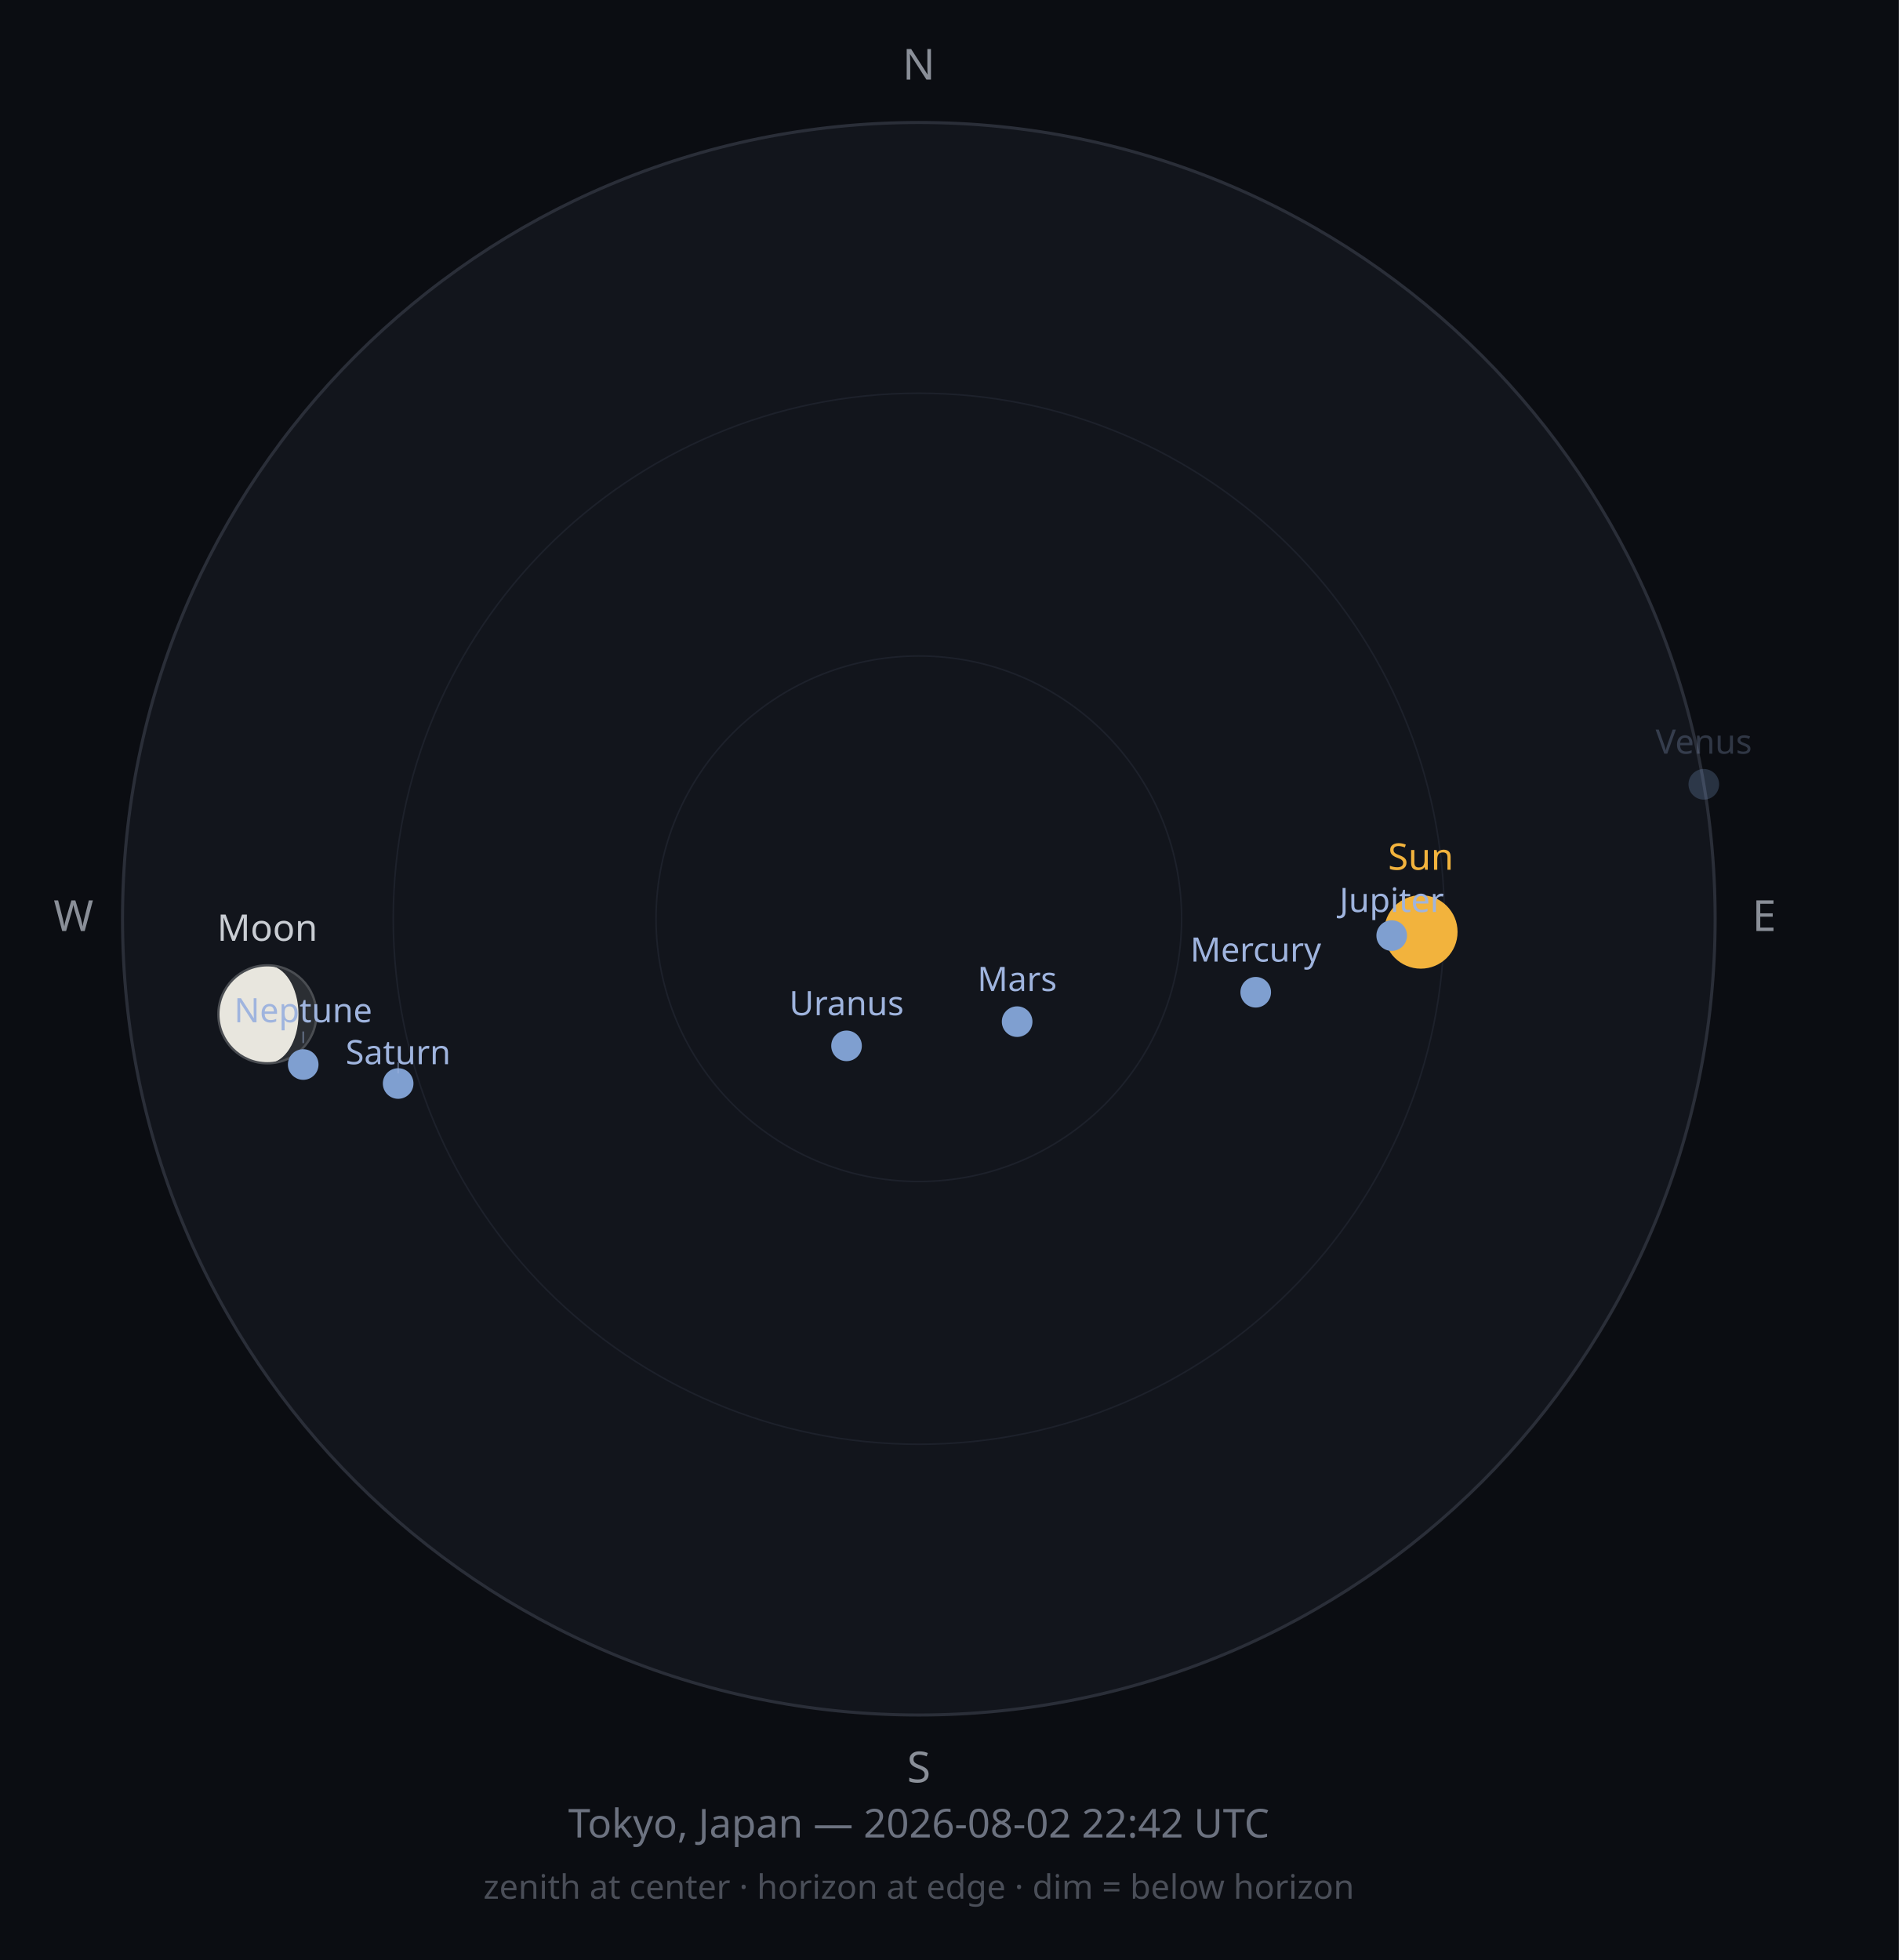
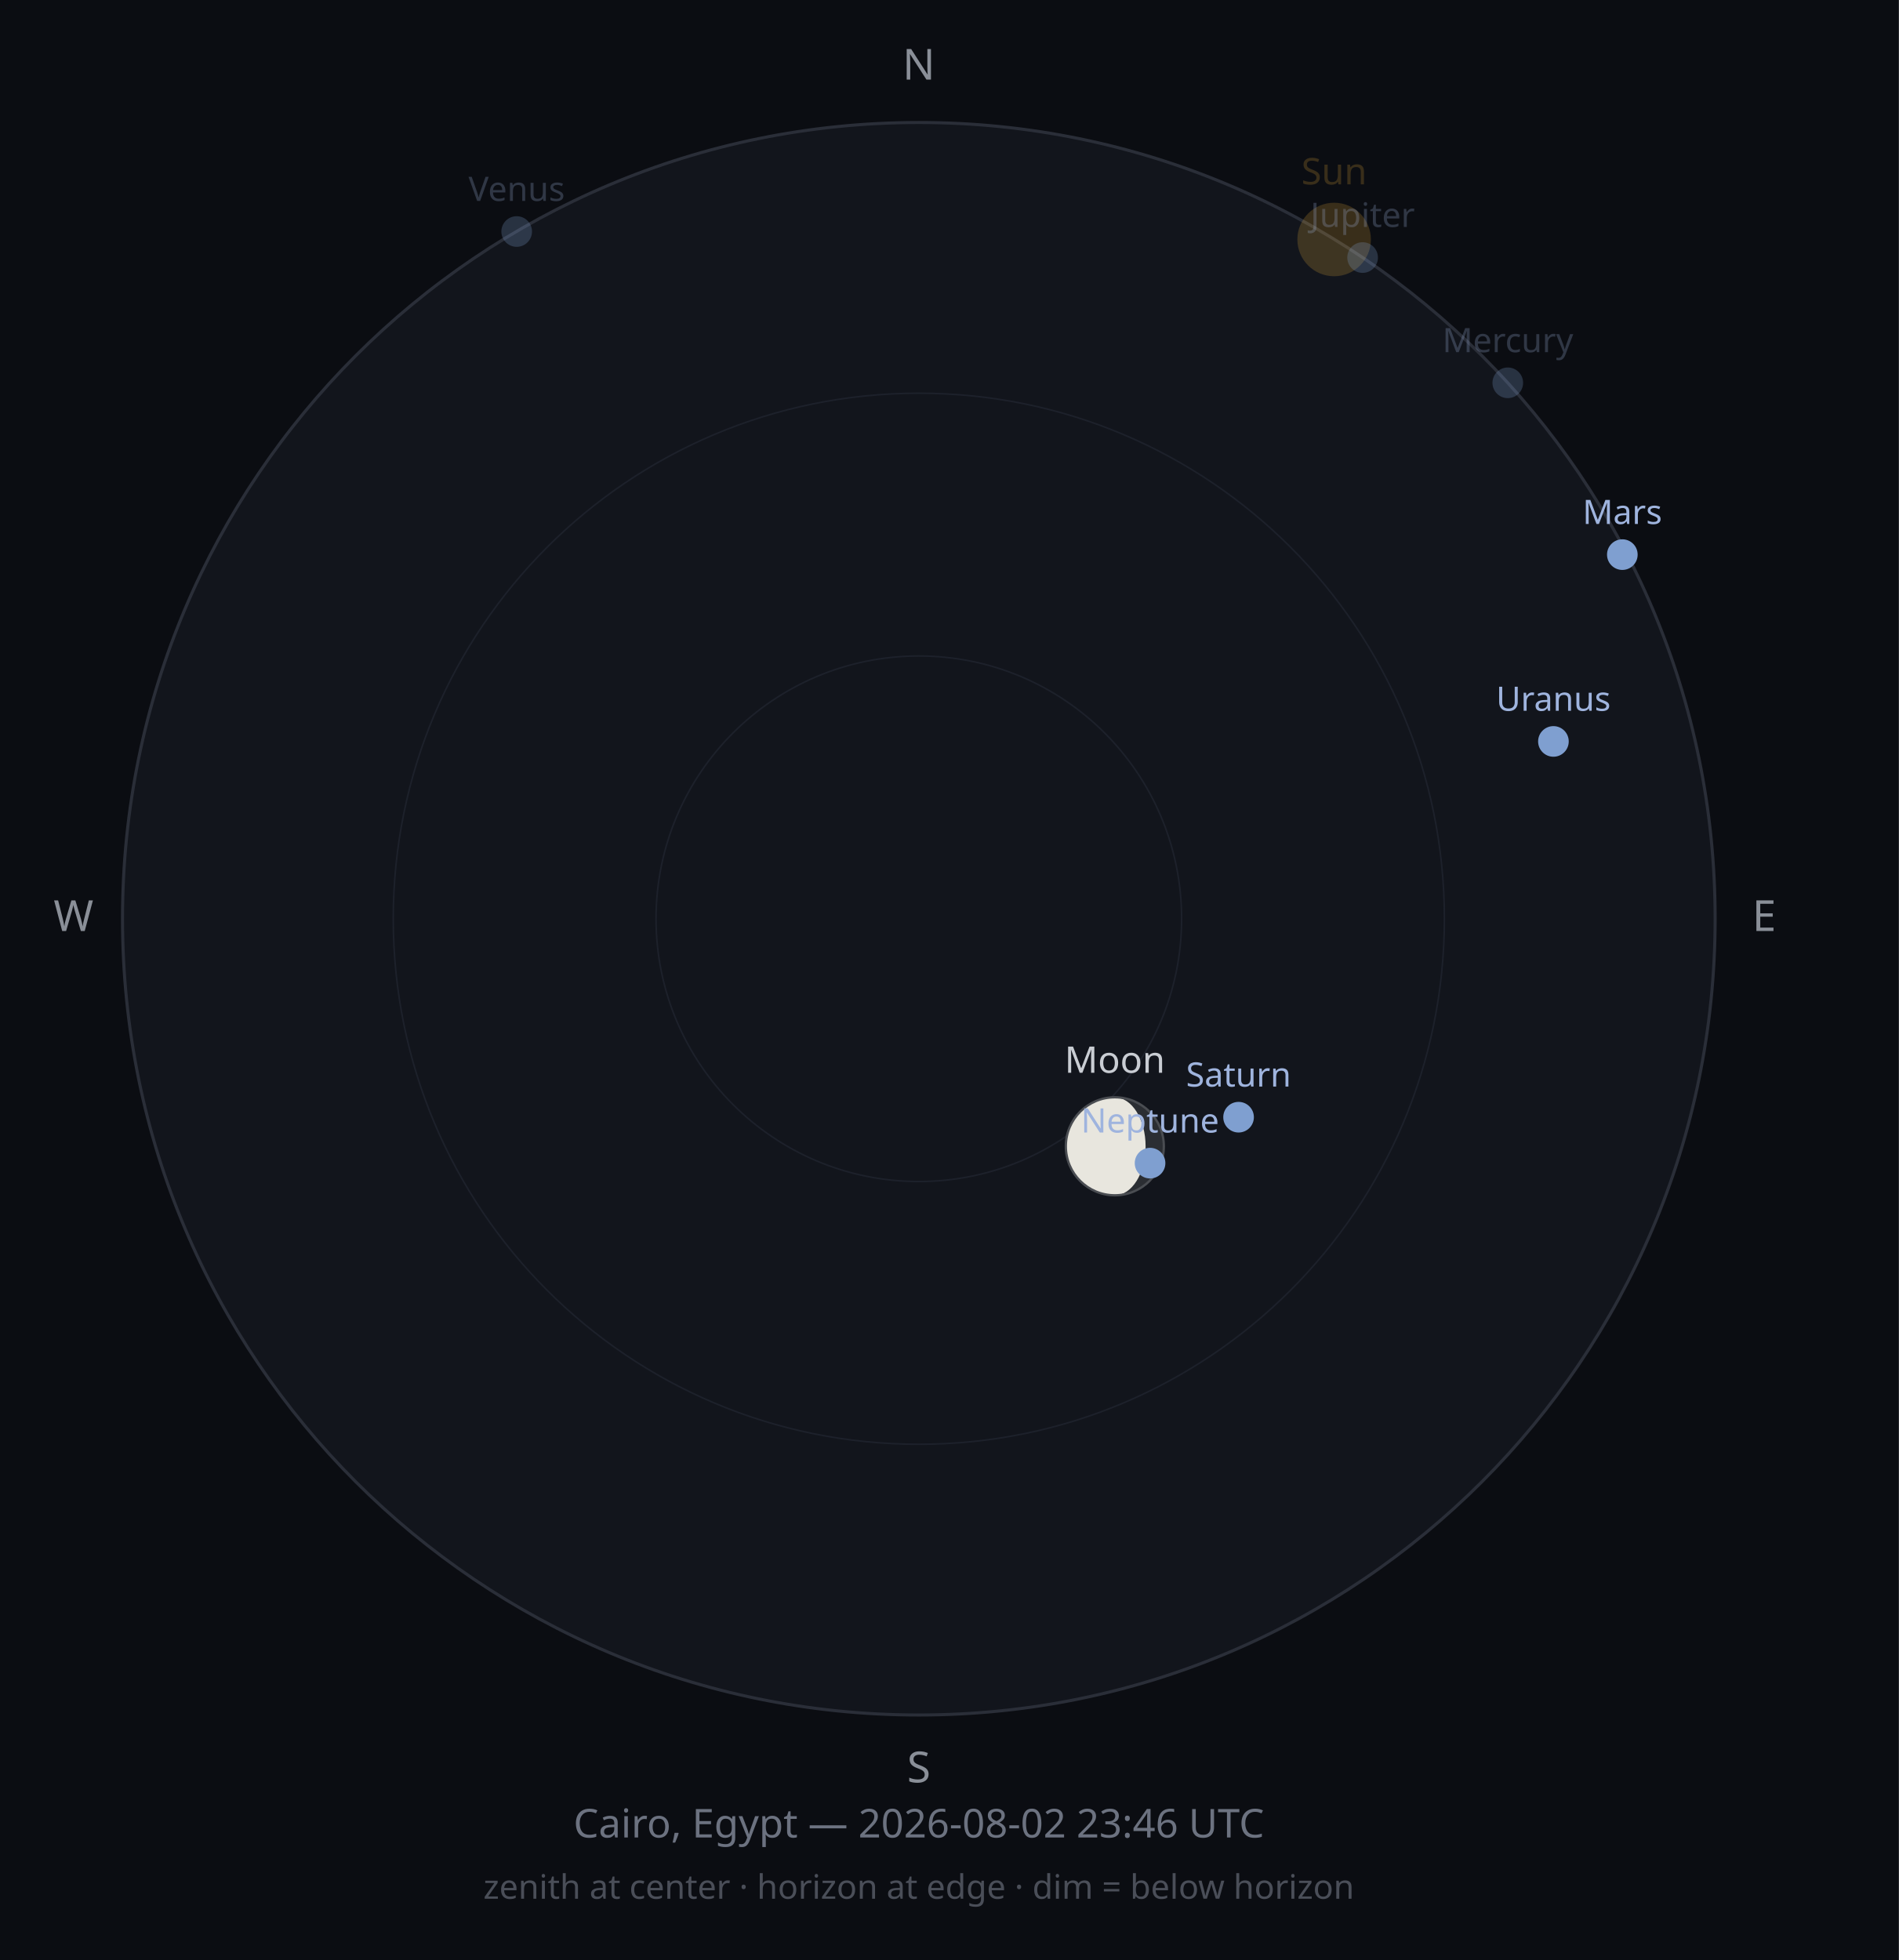
<svg xmlns="http://www.w3.org/2000/svg" width="620" height="640" viewBox="0 0 620 640">
  <rect width="620" height="640" fill="#0B0D12" />
  <circle cx="300" cy="300" r="260" fill="#12151C" stroke="#2A2E38" stroke-width="1" />
  <circle cx="300" cy="300" r="171.6" fill="none" stroke="#1D212B" stroke-width="0.5" />
  <circle cx="300" cy="300" r="85.8" fill="none" stroke="#1D212B" stroke-width="0.5" />
  <text x="300" y="26" font-size="14" fill="#8A8F98" text-anchor="middle" font-family="sans-serif">N</text>
  <text x="576" y="304" font-size="14" fill="#8A8F98" text-anchor="middle" font-family="sans-serif">E</text>
  <text x="300" y="582" font-size="14" fill="#8A8F98" text-anchor="middle" font-family="sans-serif">S</text>
  <text x="24" y="304" font-size="14" fill="#8A8F98" text-anchor="middle" font-family="sans-serif">W</text>
-   <circle cx="463.9" cy="304.3" r="12" fill="#F2B33D" opacity="1" />
-   <text x="463.9" y="284.0" font-size="12" fill="#F2B33D" opacity="1" text-anchor="middle" font-family="sans-serif">Sun</text>
+   <circle cx="435.6" cy="78.2" r="12" fill="#F2B33D" opacity="0.2" />
+   <text x="435.6" y="60.2" font-size="12" fill="#F2B33D" opacity="0.2" text-anchor="middle" font-family="sans-serif">Sun</text>
  <g opacity="1">
-     <circle cx="87.3" cy="331.2" r="16" fill="#2B2E33" />
-     <path d="M87.261,315.223 A16,16 0 0,0 87.261,347.223 A10.193,16 0 0,0 87.261,315.223 Z" fill="#E8E6DE" />
-     <circle cx="87.3" cy="331.2" r="16" fill="none" stroke="#4A4D52" stroke-width="0.75" />
+     <circle cx="364.0" cy="374.3" r="16" fill="#2B2E33" />
+     <path d="M363.966,358.317 A16,16 0 0,0 363.966,390.317 A10.077,16 0 0,0 363.966,358.317 Z" fill="#E8E6DE" />
+     <circle cx="364.0" cy="374.3" r="16" fill="none" stroke="#4A4D52" stroke-width="0.75" />
  </g>
-   <text x="87.3" y="307.2" font-size="12" fill="#C9CDD3" opacity="1" text-anchor="middle" font-family="sans-serif">Moon</text>
-   <circle cx="410.0" cy="324.0" r="5" fill="#7F9FD0" opacity="1" />
-   <text x="410.0" y="314.0" font-size="11" fill="#9FB4DE" opacity="1" text-anchor="middle" font-family="sans-serif">Mercury</text>
-   <circle cx="556.3" cy="256.1" r="5" fill="#7F9FD0" opacity="0.25" />
-   <text x="556.3" y="246.1" font-size="11" fill="#9FB4DE" opacity="0.25" text-anchor="middle" font-family="sans-serif">Venus</text>
-   <circle cx="332.1" cy="333.6" r="5" fill="#7F9FD0" opacity="1" />
-   <text x="332.1" y="323.6" font-size="11" fill="#9FB4DE" opacity="1" text-anchor="middle" font-family="sans-serif">Mars</text>
-   <circle cx="454.4" cy="305.5" r="5" fill="#7F9FD0" opacity="1" />
-   <text x="454.4" y="297.8" font-size="11" fill="#9FB4DE" opacity="1" text-anchor="middle" font-family="sans-serif">Jupiter</text>
-   <circle cx="130.0" cy="353.8" r="5" fill="#7F9FD0" opacity="1" />
-   <line x1="130.0" y1="346.8" x2="130.0" y2="350.5" stroke="#9FB4DE" stroke-width="0.5" opacity="0.50" />
-   <text x="130.0" y="347.5" font-size="11" fill="#9FB4DE" opacity="1" text-anchor="middle" font-family="sans-serif">Saturn</text>
-   <circle cx="276.4" cy="341.5" r="5" fill="#7F9FD0" opacity="1" />
-   <text x="276.4" y="331.5" font-size="11" fill="#9FB4DE" opacity="1" text-anchor="middle" font-family="sans-serif">Uranus</text>
-   <circle cx="99.0" cy="347.6" r="5" fill="#7F9FD0" opacity="1" />
-   <line x1="99.0" y1="340.6" x2="99.0" y2="336.8" stroke="#9FB4DE" stroke-width="0.5" opacity="0.50" />
-   <text x="99.0" y="333.8" font-size="11" fill="#9FB4DE" opacity="1" text-anchor="middle" font-family="sans-serif">Neptune</text>
-   <text x="300" y="600" font-size="13" fill="#6C7280" text-anchor="middle" font-family="sans-serif">Tokyo, Japan — 2026-08-02 22:42 UTC</text>
+   <text x="364.0" y="350.3" font-size="12" fill="#C9CDD3" opacity="1" text-anchor="middle" font-family="sans-serif">Moon</text>
+   <circle cx="492.3" cy="125.0" r="5" fill="#7F9FD0" opacity="0.25" />
+   <text x="492.3" y="115.0" font-size="11" fill="#9FB4DE" opacity="0.25" text-anchor="middle" font-family="sans-serif">Mercury</text>
+   <circle cx="168.7" cy="75.6" r="5" fill="#7F9FD0" opacity="0.25" />
+   <text x="168.7" y="65.6" font-size="11" fill="#9FB4DE" opacity="0.25" text-anchor="middle" font-family="sans-serif">Venus</text>
+   <circle cx="529.7" cy="181.1" r="5" fill="#7F9FD0" opacity="1" />
+   <text x="529.7" y="171.1" font-size="11" fill="#9FB4DE" opacity="1" text-anchor="middle" font-family="sans-serif">Mars</text>
+   <circle cx="444.9" cy="84.1" r="5" fill="#7F9FD0" opacity="0.25" />
+   <text x="444.9" y="74.1" font-size="11" fill="#9FB4DE" opacity="0.25" text-anchor="middle" font-family="sans-serif">Jupiter</text>
+   <circle cx="404.4" cy="364.8" r="5" fill="#7F9FD0" opacity="1" />
+   <text x="404.4" y="354.8" font-size="11" fill="#9FB4DE" opacity="1" text-anchor="middle" font-family="sans-serif">Saturn</text>
+   <circle cx="507.2" cy="242.1" r="5" fill="#7F9FD0" opacity="1" />
+   <text x="507.2" y="232.1" font-size="11" fill="#9FB4DE" opacity="1" text-anchor="middle" font-family="sans-serif">Uranus</text>
+   <circle cx="375.5" cy="379.8" r="5" fill="#7F9FD0" opacity="1" />
+   <text x="375.5" y="369.8" font-size="11" fill="#9FB4DE" opacity="1" text-anchor="middle" font-family="sans-serif">Neptune</text>
+   <text x="300" y="600" font-size="13" fill="#6C7280" text-anchor="middle" font-family="sans-serif">Cairo, Egypt — 2026-08-02 23:46 UTC</text>
  <text x="300" y="620" font-size="11" fill="#4A4E58" text-anchor="middle" font-family="sans-serif">zenith at center · horizon at edge · dim = below horizon</text>
</svg>
